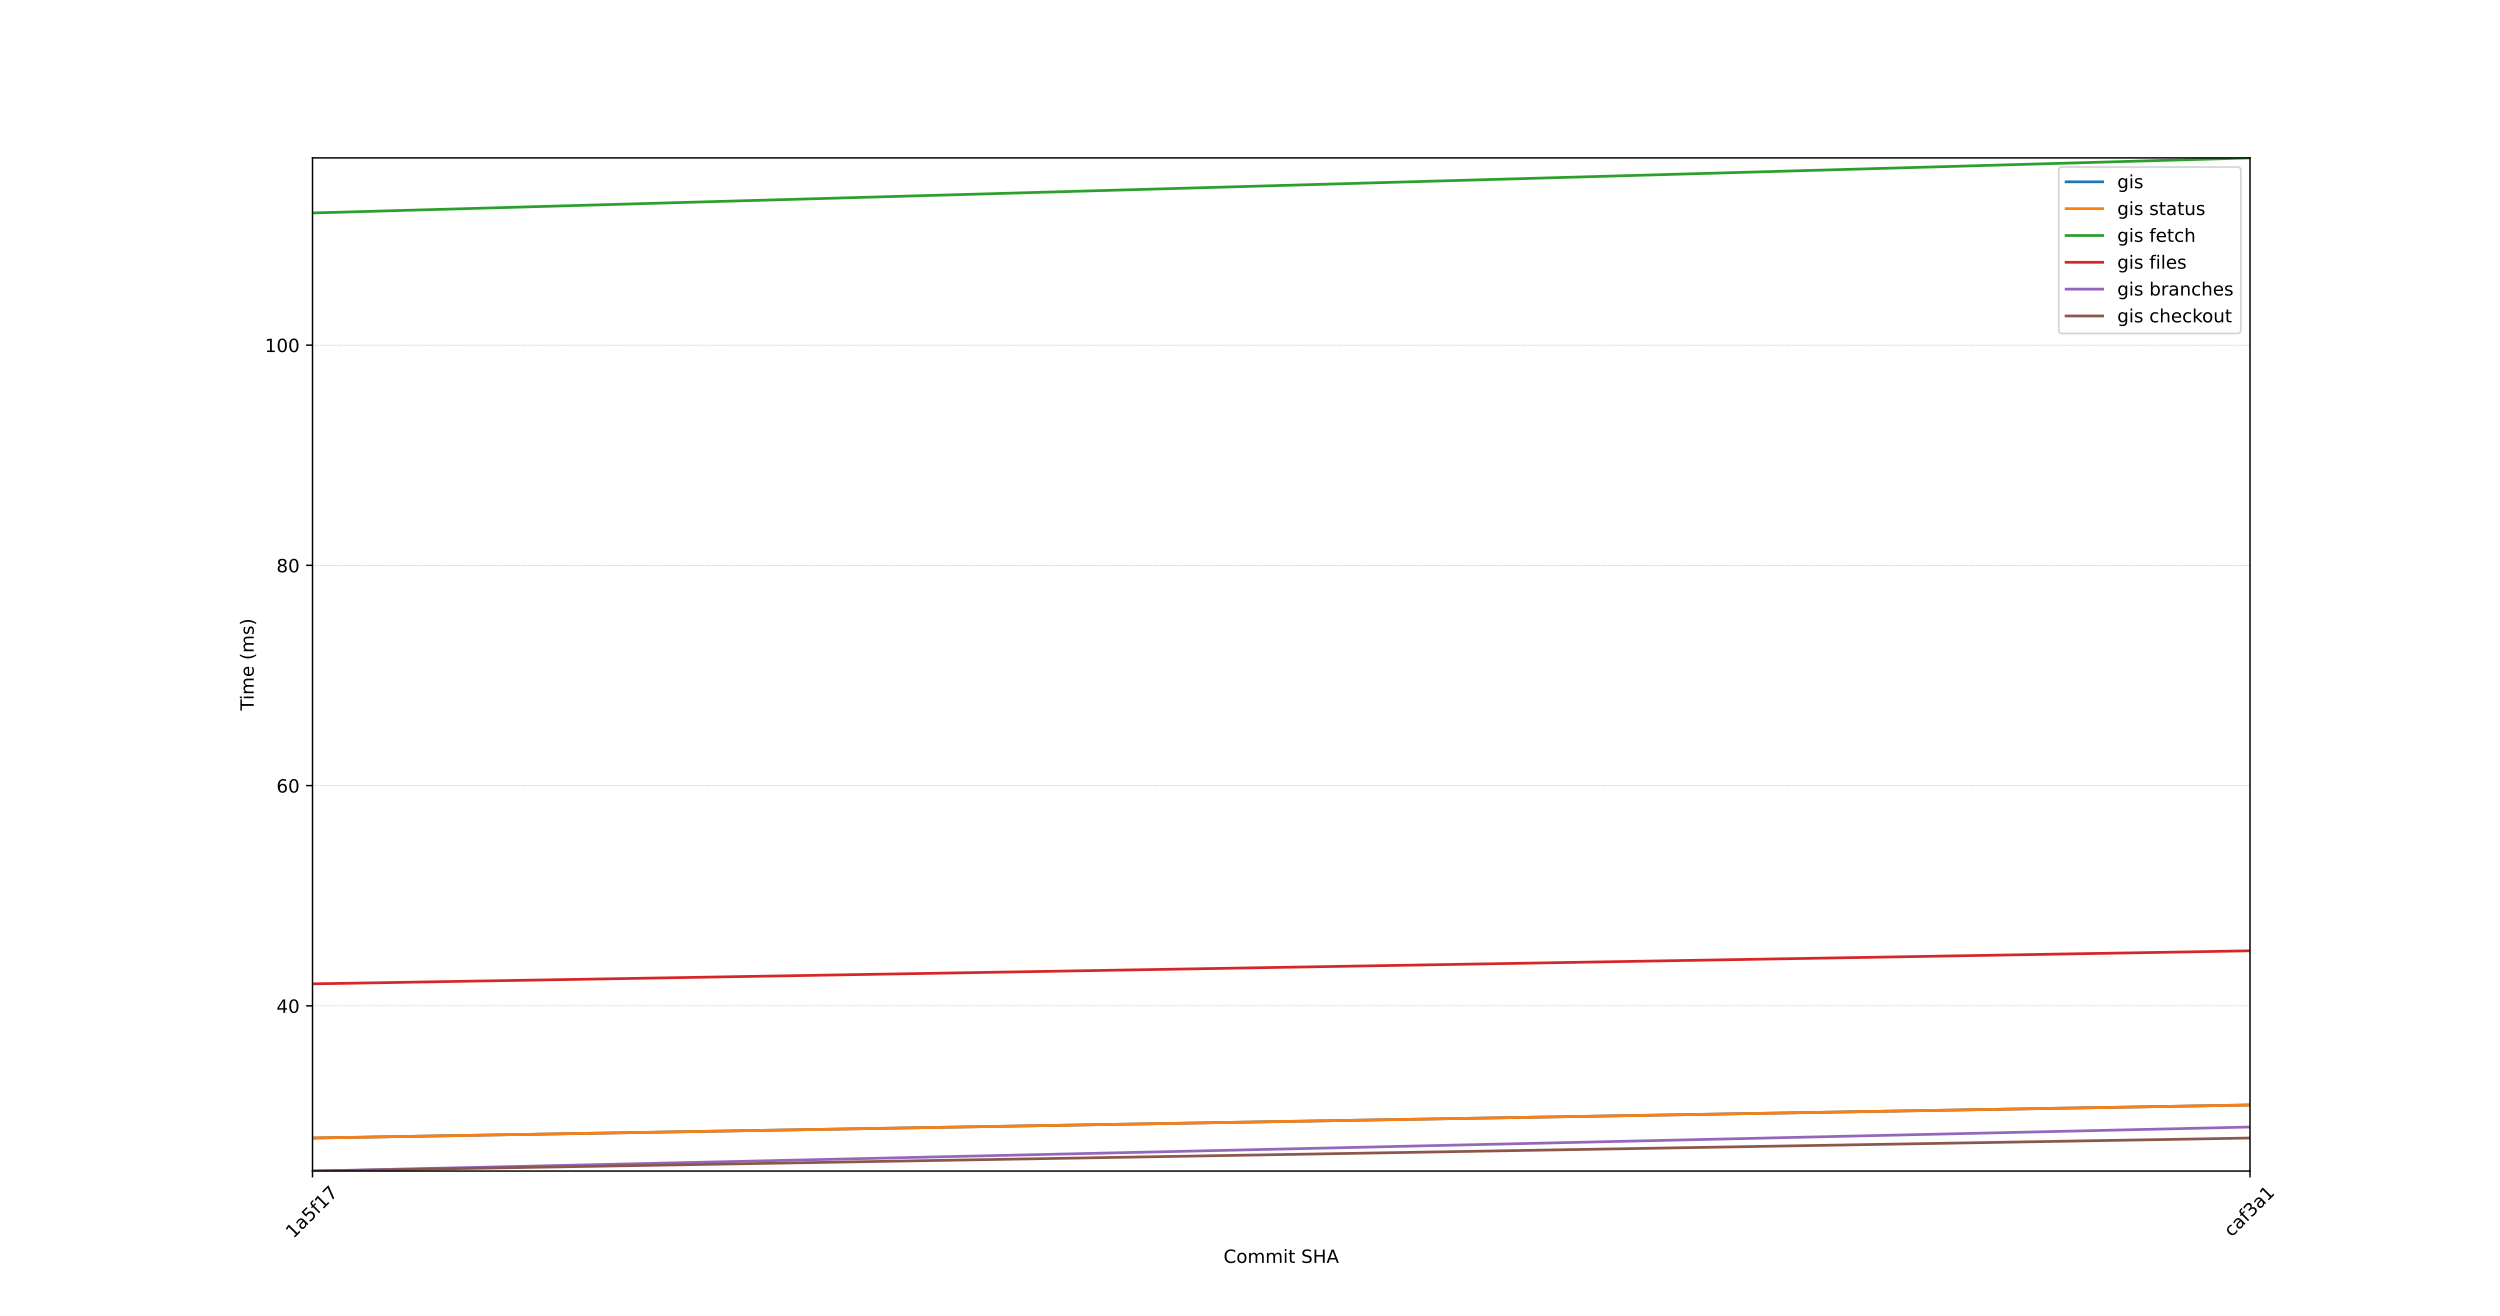
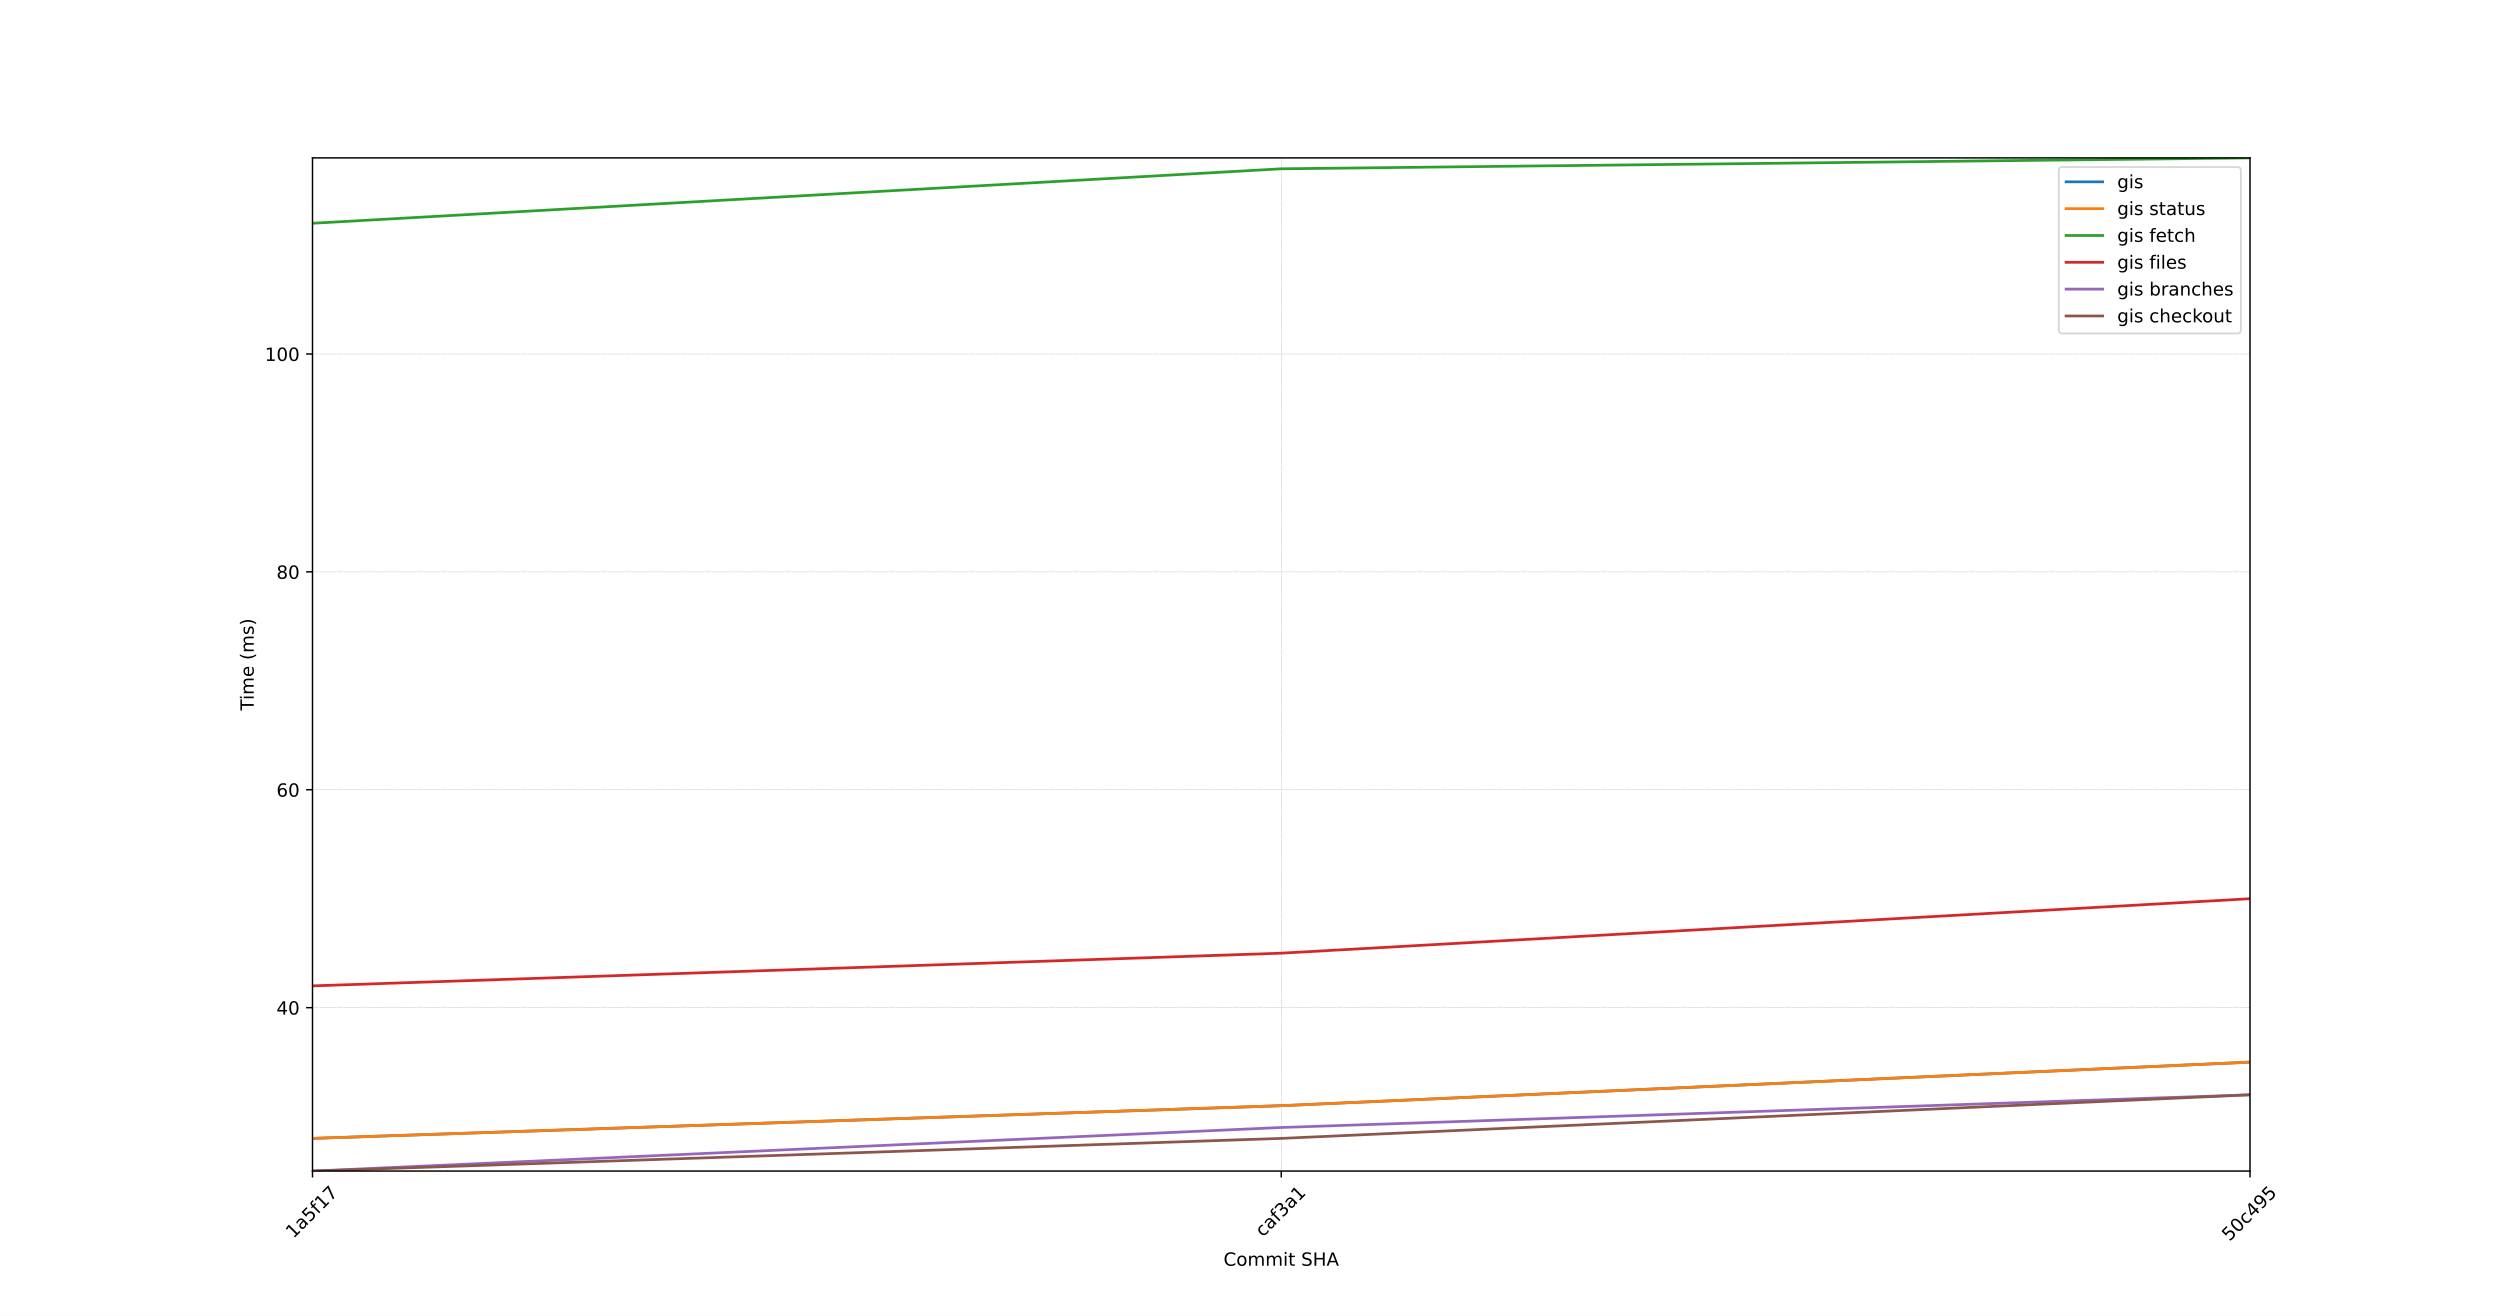
<svg xmlns="http://www.w3.org/2000/svg" xmlns:xlink="http://www.w3.org/1999/xlink" width="1368pt" height="720pt" viewBox="0 0 1368 720" version="1.1">
  <defs>
    <style type="text/css">*{stroke-linejoin: round; stroke-linecap: butt}</style>
  </defs>
  <g id="figure_1">
    <g id="patch_1">
      <path d="M 0 720  L 1368 720  L 1368 0  L 0 0  z " style="fill: #ffffff" />
    </g>
    <g id="axes_1">
      <g id="patch_2">
        <path d="M 171 640.8  L 1231.2 640.8  L 1231.2 86.4  L 171 86.4  z " style="fill: #ffffff" />
      </g>
      <g id="matplotlib.axis_1">
        <g id="xtick_1">
          <g id="line2d_1">
-             <path d="M 171 640.8  L 171 86.4  " clip-path="url(#p581d857782)" style="fill: none; stroke-dasharray: 0.925,0.4; stroke-dashoffset: 0; stroke: #b0b0b0; stroke-width: 0.25" />
+             <path d="M 171 640.8  L 171 86.4  " clip-path="url(#p53340d4a5b)" style="fill: none; stroke-dasharray: 0.925,0.4; stroke-dashoffset: 0; stroke: #b0b0b0; stroke-width: 0.25" />
          </g>
          <g id="line2d_2">
            <defs>
-               <path id="m3c4c5c538a" d="M 0 0  L 0 3.5  " style="stroke: #000000; stroke-width: 0.8" />
-             </defs>
-             <g>
-               <use xlink:href="#m3c4c5c538a" x="171" y="640.8" style="stroke: #000000; stroke-width: 0.8" />
+               <path id="mf2e3620498" d="M 0 0  L 0 3.5  " style="stroke: #000000; stroke-width: 0.8" />
+             </defs>
+             <g>
+               <use xlink:href="#mf2e3620498" x="171" y="640.8" style="stroke: #000000; stroke-width: 0.8" />
            </g>
          </g>
          <g id="text_1">
            <g transform="translate(160.542 677.9913) rotate(-45) scale(0.1 -0.1)">
              <defs>
                <path id="DejaVuSans-31" d="M 794 531  L 1825 531  L 1825 4091  L 703 3866  L 703 4441  L 1819 4666  L 2450 4666  L 2450 531  L 3481 531  L 3481 0  L 794 0  L 794 531  z " transform="scale(0.015625)" />
                <path id="DejaVuSans-61" d="M 2194 1759  Q 1497 1759 1228 1600  Q 959 1441 959 1056  Q 959 750 1161 570  Q 1363 391 1709 391  Q 2188 391 2477 730  Q 2766 1069 2766 1631  L 2766 1759  L 2194 1759  z M 3341 1997  L 3341 0  L 2766 0  L 2766 531  Q 2569 213 2275 61  Q 1981 -91 1556 -91  Q 1019 -91 701 211  Q 384 513 384 1019  Q 384 1609 779 1909  Q 1175 2209 1959 2209  L 2766 2209  L 2766 2266  Q 2766 2663 2505 2880  Q 2244 3097 1772 3097  Q 1472 3097 1187 3025  Q 903 2953 641 2809  L 641 3341  Q 956 3463 1253 3523  Q 1550 3584 1831 3584  Q 2591 3584 2966 3190  Q 3341 2797 3341 1997  z " transform="scale(0.015625)" />
                <path id="DejaVuSans-35" d="M 691 4666  L 3169 4666  L 3169 4134  L 1269 4134  L 1269 2991  Q 1406 3038 1543 3061  Q 1681 3084 1819 3084  Q 2600 3084 3056 2656  Q 3513 2228 3513 1497  Q 3513 744 3044 326  Q 2575 -91 1722 -91  Q 1428 -91 1123 -41  Q 819 9 494 109  L 494 744  Q 775 591 1075 516  Q 1375 441 1709 441  Q 2250 441 2565 725  Q 2881 1009 2881 1497  Q 2881 1984 2565 2268  Q 2250 2553 1709 2553  Q 1456 2553 1204 2497  Q 953 2441 691 2322  L 691 4666  z " transform="scale(0.015625)" />
                <path id="DejaVuSans-66" d="M 2375 4863  L 2375 4384  L 1825 4384  Q 1516 4384 1395 4259  Q 1275 4134 1275 3809  L 1275 3500  L 2222 3500  L 2222 3053  L 1275 3053  L 1275 0  L 697 0  L 697 3053  L 147 3053  L 147 3500  L 697 3500  L 697 3744  Q 697 4328 969 4595  Q 1241 4863 1831 4863  L 2375 4863  z " transform="scale(0.015625)" />
                <path id="DejaVuSans-37" d="M 525 4666  L 3525 4666  L 3525 4397  L 1831 0  L 1172 0  L 2766 4134  L 525 4134  L 525 4666  z " transform="scale(0.015625)" />
              </defs>
              <use xlink:href="#DejaVuSans-31" />
              <use xlink:href="#DejaVuSans-61" x="63.623" />
              <use xlink:href="#DejaVuSans-35" x="124.902" />
              <use xlink:href="#DejaVuSans-66" x="188.525" />
              <use xlink:href="#DejaVuSans-31" x="223.73" />
              <use xlink:href="#DejaVuSans-37" x="287.354" />
            </g>
          </g>
        </g>
        <g id="xtick_2">
          <g id="line2d_3">
-             <path d="M 1231.2 640.8  L 1231.2 86.4  " clip-path="url(#p581d857782)" style="fill: none; stroke-dasharray: 0.925,0.4; stroke-dashoffset: 0; stroke: #b0b0b0; stroke-width: 0.25" />
+             <path d="M 701.1 640.8  L 701.1 86.4  " clip-path="url(#p53340d4a5b)" style="fill: none; stroke-dasharray: 0.925,0.4; stroke-dashoffset: 0; stroke: #b0b0b0; stroke-width: 0.25" />
          </g>
          <g id="line2d_4">
            <g>
-               <use xlink:href="#m3c4c5c538a" x="1231.2" y="640.8" style="stroke: #000000; stroke-width: 0.8" />
+               <use xlink:href="#mf2e3620498" x="701.1" y="640.8" style="stroke: #000000; stroke-width: 0.8" />
            </g>
          </g>
          <g id="text_2">
-             <g transform="translate(1221.13 677.2145) rotate(-45) scale(0.1 -0.1)">
+             <g transform="translate(691.0304 677.2145) rotate(-45) scale(0.1 -0.1)">
              <defs>
                <path id="DejaVuSans-63" d="M 3122 3366  L 3122 2828  Q 2878 2963 2633 3030  Q 2388 3097 2138 3097  Q 1578 3097 1268 2742  Q 959 2388 959 1747  Q 959 1106 1268 751  Q 1578 397 2138 397  Q 2388 397 2633 464  Q 2878 531 3122 666  L 3122 134  Q 2881 22 2623 -34  Q 2366 -91 2075 -91  Q 1284 -91 818 406  Q 353 903 353 1747  Q 353 2603 823 3093  Q 1294 3584 2113 3584  Q 2378 3584 2631 3529  Q 2884 3475 3122 3366  z " transform="scale(0.015625)" />
                <path id="DejaVuSans-33" d="M 2597 2516  Q 3050 2419 3304 2112  Q 3559 1806 3559 1356  Q 3559 666 3084 287  Q 2609 -91 1734 -91  Q 1441 -91 1130 -33  Q 819 25 488 141  L 488 750  Q 750 597 1062 519  Q 1375 441 1716 441  Q 2309 441 2620 675  Q 2931 909 2931 1356  Q 2931 1769 2642 2001  Q 2353 2234 1838 2234  L 1294 2234  L 1294 2753  L 1863 2753  Q 2328 2753 2575 2939  Q 2822 3125 2822 3475  Q 2822 3834 2567 4026  Q 2313 4219 1838 4219  Q 1578 4219 1281 4162  Q 984 4106 628 3988  L 628 4550  Q 988 4650 1302 4700  Q 1616 4750 1894 4750  Q 2613 4750 3031 4423  Q 3450 4097 3450 3541  Q 3450 3153 3228 2886  Q 3006 2619 2597 2516  z " transform="scale(0.015625)" />
              </defs>
              <use xlink:href="#DejaVuSans-63" />
              <use xlink:href="#DejaVuSans-61" x="54.98" />
              <use xlink:href="#DejaVuSans-66" x="116.26" />
              <use xlink:href="#DejaVuSans-33" x="151.465" />
              <use xlink:href="#DejaVuSans-61" x="215.088" />
              <use xlink:href="#DejaVuSans-31" x="276.367" />
            </g>
          </g>
        </g>
-         <g id="text_3">
-           <g transform="translate(669.5156 691.0602) scale(0.1 -0.1)">
+         <g id="xtick_3">
+           <g id="line2d_5">
+             <path d="M 1231.2 640.8  L 1231.2 86.4  " clip-path="url(#p53340d4a5b)" style="fill: none; stroke-dasharray: 0.925,0.4; stroke-dashoffset: 0; stroke: #b0b0b0; stroke-width: 0.25" />
+           </g>
+           <g id="line2d_6">
+             <g>
+               <use xlink:href="#mf2e3620498" x="1231.2" y="640.8" style="stroke: #000000; stroke-width: 0.8" />
+             </g>
+           </g>
+           <g id="text_3">
+             <g transform="translate(1219.96 679.5557) rotate(-45) scale(0.1 -0.1)">
+               <defs>
+                 <path id="DejaVuSans-30" d="M 2034 4250  Q 1547 4250 1301 3770  Q 1056 3291 1056 2328  Q 1056 1369 1301 889  Q 1547 409 2034 409  Q 2525 409 2770 889  Q 3016 1369 3016 2328  Q 3016 3291 2770 3770  Q 2525 4250 2034 4250  z M 2034 4750  Q 2819 4750 3233 4129  Q 3647 3509 3647 2328  Q 3647 1150 3233 529  Q 2819 -91 2034 -91  Q 1250 -91 836 529  Q 422 1150 422 2328  Q 422 3509 836 4129  Q 1250 4750 2034 4750  z " transform="scale(0.015625)" />
+                 <path id="DejaVuSans-34" d="M 2419 4116  L 825 1625  L 2419 1625  L 2419 4116  z M 2253 4666  L 3047 4666  L 3047 1625  L 3713 1625  L 3713 1100  L 3047 1100  L 3047 0  L 2419 0  L 2419 1100  L 313 1100  L 313 1709  L 2253 4666  z " transform="scale(0.015625)" />
+                 <path id="DejaVuSans-39" d="M 703 97  L 703 672  Q 941 559 1184 500  Q 1428 441 1663 441  Q 2288 441 2617 861  Q 2947 1281 2994 2138  Q 2813 1869 2534 1725  Q 2256 1581 1919 1581  Q 1219 1581 811 2004  Q 403 2428 403 3163  Q 403 3881 828 4315  Q 1253 4750 1959 4750  Q 2769 4750 3195 4129  Q 3622 3509 3622 2328  Q 3622 1225 3098 567  Q 2575 -91 1691 -91  Q 1453 -91 1209 -44  Q 966 3 703 97  z M 1959 2075  Q 2384 2075 2632 2365  Q 2881 2656 2881 3163  Q 2881 3666 2632 3958  Q 2384 4250 1959 4250  Q 1534 4250 1286 3958  Q 1038 3666 1038 3163  Q 1038 2656 1286 2365  Q 1534 2075 1959 2075  z " transform="scale(0.015625)" />
+               </defs>
+               <use xlink:href="#DejaVuSans-35" />
+               <use xlink:href="#DejaVuSans-30" x="63.623" />
+               <use xlink:href="#DejaVuSans-63" x="127.246" />
+               <use xlink:href="#DejaVuSans-34" x="182.227" />
+               <use xlink:href="#DejaVuSans-39" x="245.85" />
+               <use xlink:href="#DejaVuSans-35" x="309.473" />
+             </g>
+           </g>
+         </g>
+         <g id="text_4">
+           <g transform="translate(669.5156 692.6247) scale(0.1 -0.1)">
            <defs>
              <path id="DejaVuSans-43" d="M 4122 4306  L 4122 3641  Q 3803 3938 3442 4084  Q 3081 4231 2675 4231  Q 1875 4231 1450 3742  Q 1025 3253 1025 2328  Q 1025 1406 1450 917  Q 1875 428 2675 428  Q 3081 428 3442 575  Q 3803 722 4122 1019  L 4122 359  Q 3791 134 3420 21  Q 3050 -91 2638 -91  Q 1578 -91 968 557  Q 359 1206 359 2328  Q 359 3453 968 4101  Q 1578 4750 2638 4750  Q 3056 4750 3426 4639  Q 3797 4528 4122 4306  z " transform="scale(0.015625)" />
              <path id="DejaVuSans-6f" d="M 1959 3097  Q 1497 3097 1228 2736  Q 959 2375 959 1747  Q 959 1119 1226 758  Q 1494 397 1959 397  Q 2419 397 2687 759  Q 2956 1122 2956 1747  Q 2956 2369 2687 2733  Q 2419 3097 1959 3097  z M 1959 3584  Q 2709 3584 3137 3096  Q 3566 2609 3566 1747  Q 3566 888 3137 398  Q 2709 -91 1959 -91  Q 1206 -91 779 398  Q 353 888 353 1747  Q 353 2609 779 3096  Q 1206 3584 1959 3584  z " transform="scale(0.015625)" />
              <path id="DejaVuSans-6d" d="M 3328 2828  Q 3544 3216 3844 3400  Q 4144 3584 4550 3584  Q 5097 3584 5394 3201  Q 5691 2819 5691 2113  L 5691 0  L 5113 0  L 5113 2094  Q 5113 2597 4934 2840  Q 4756 3084 4391 3084  Q 3944 3084 3684 2787  Q 3425 2491 3425 1978  L 3425 0  L 2847 0  L 2847 2094  Q 2847 2600 2669 2842  Q 2491 3084 2119 3084  Q 1678 3084 1418 2786  Q 1159 2488 1159 1978  L 1159 0  L 581 0  L 581 3500  L 1159 3500  L 1159 2956  Q 1356 3278 1631 3431  Q 1906 3584 2284 3584  Q 2666 3584 2933 3390  Q 3200 3197 3328 2828  z " transform="scale(0.015625)" />
              <path id="DejaVuSans-69" d="M 603 3500  L 1178 3500  L 1178 0  L 603 0  L 603 3500  z M 603 4863  L 1178 4863  L 1178 4134  L 603 4134  L 603 4863  z " transform="scale(0.015625)" />
              <path id="DejaVuSans-74" d="M 1172 4494  L 1172 3500  L 2356 3500  L 2356 3053  L 1172 3053  L 1172 1153  Q 1172 725 1289 603  Q 1406 481 1766 481  L 2356 481  L 2356 0  L 1766 0  Q 1100 0 847 248  Q 594 497 594 1153  L 594 3053  L 172 3053  L 172 3500  L 594 3500  L 594 4494  L 1172 4494  z " transform="scale(0.015625)" />
              <path id="DejaVuSans-20" transform="scale(0.015625)" />
              <path id="DejaVuSans-53" d="M 3425 4513  L 3425 3897  Q 3066 4069 2747 4153  Q 2428 4238 2131 4238  Q 1616 4238 1336 4038  Q 1056 3838 1056 3469  Q 1056 3159 1242 3001  Q 1428 2844 1947 2747  L 2328 2669  Q 3034 2534 3370 2195  Q 3706 1856 3706 1288  Q 3706 609 3251 259  Q 2797 -91 1919 -91  Q 1588 -91 1214 -16  Q 841 59 441 206  L 441 856  Q 825 641 1194 531  Q 1563 422 1919 422  Q 2459 422 2753 634  Q 3047 847 3047 1241  Q 3047 1584 2836 1778  Q 2625 1972 2144 2069  L 1759 2144  Q 1053 2284 737 2584  Q 422 2884 422 3419  Q 422 4038 858 4394  Q 1294 4750 2059 4750  Q 2388 4750 2728 4690  Q 3069 4631 3425 4513  z " transform="scale(0.015625)" />
              <path id="DejaVuSans-48" d="M 628 4666  L 1259 4666  L 1259 2753  L 3553 2753  L 3553 4666  L 4184 4666  L 4184 0  L 3553 0  L 3553 2222  L 1259 2222  L 1259 0  L 628 0  L 628 4666  z " transform="scale(0.015625)" />
              <path id="DejaVuSans-41" d="M 2188 4044  L 1331 1722  L 3047 1722  L 2188 4044  z M 1831 4666  L 2547 4666  L 4325 0  L 3669 0  L 3244 1197  L 1141 1197  L 716 0  L 50 0  L 1831 4666  z " transform="scale(0.015625)" />
            </defs>
            <use xlink:href="#DejaVuSans-43" />
            <use xlink:href="#DejaVuSans-6f" x="69.824" />
            <use xlink:href="#DejaVuSans-6d" x="131.006" />
            <use xlink:href="#DejaVuSans-6d" x="228.418" />
            <use xlink:href="#DejaVuSans-69" x="325.83" />
            <use xlink:href="#DejaVuSans-74" x="353.613" />
            <use xlink:href="#DejaVuSans-20" x="392.822" />
            <use xlink:href="#DejaVuSans-53" x="424.609" />
            <use xlink:href="#DejaVuSans-48" x="488.086" />
            <use xlink:href="#DejaVuSans-41" x="563.281" />
          </g>
        </g>
      </g>
      <g id="matplotlib.axis_2">
        <g id="ytick_1">
-           <g id="line2d_5">
-             <path d="M 171 550.409  L 1231.2 550.409  " clip-path="url(#p581d857782)" style="fill: none; stroke-dasharray: 0.925,0.4; stroke-dashoffset: 0; stroke: #b0b0b0; stroke-width: 0.25" />
-           </g>
-           <g id="line2d_6">
-             <defs>
-               <path id="m2bdd672fca" d="M 0 0  L -3.5 0  " style="stroke: #000000; stroke-width: 0.8" />
-             </defs>
-             <g>
-               <use xlink:href="#m2bdd672fca" x="171" y="550.409" style="stroke: #000000; stroke-width: 0.8" />
-             </g>
-           </g>
-           <g id="text_4">
-             <g transform="translate(151.275 554.2079) scale(0.1 -0.1)">
-               <defs>
-                 <path id="DejaVuSans-34" d="M 2419 4116  L 825 1625  L 2419 1625  L 2419 4116  z M 2253 4666  L 3047 4666  L 3047 1625  L 3713 1625  L 3713 1100  L 3047 1100  L 3047 0  L 2419 0  L 2419 1100  L 313 1100  L 313 1709  L 2253 4666  z " transform="scale(0.015625)" />
-                 <path id="DejaVuSans-30" d="M 2034 4250  Q 1547 4250 1301 3770  Q 1056 3291 1056 2328  Q 1056 1369 1301 889  Q 1547 409 2034 409  Q 2525 409 2770 889  Q 3016 1369 3016 2328  Q 3016 3291 2770 3770  Q 2525 4250 2034 4250  z M 2034 4750  Q 2819 4750 3233 4129  Q 3647 3509 3647 2328  Q 3647 1150 3233 529  Q 2819 -91 2034 -91  Q 1250 -91 836 529  Q 422 1150 422 2328  Q 422 3509 836 4129  Q 1250 4750 2034 4750  z " transform="scale(0.015625)" />
-               </defs>
+           <g id="line2d_7">
+             <path d="M 171 551.381  L 1231.2 551.381  " clip-path="url(#p53340d4a5b)" style="fill: none; stroke-dasharray: 0.925,0.4; stroke-dashoffset: 0; stroke: #b0b0b0; stroke-width: 0.25" />
+           </g>
+           <g id="line2d_8">
+             <defs>
+               <path id="macbd5869ab" d="M 0 0  L -3.5 0  " style="stroke: #000000; stroke-width: 0.8" />
+             </defs>
+             <g>
+               <use xlink:href="#macbd5869ab" x="171" y="551.381" style="stroke: #000000; stroke-width: 0.8" />
+             </g>
+           </g>
+           <g id="text_5">
+             <g transform="translate(151.275 555.1799) scale(0.1 -0.1)">
              <use xlink:href="#DejaVuSans-34" />
              <use xlink:href="#DejaVuSans-30" x="63.623" />
            </g>
          </g>
        </g>
        <g id="ytick_2">
-           <g id="line2d_7">
-             <path d="M 171 429.887  L 1231.2 429.887  " clip-path="url(#p581d857782)" style="fill: none; stroke-dasharray: 0.925,0.4; stroke-dashoffset: 0; stroke: #b0b0b0; stroke-width: 0.25" />
-           </g>
-           <g id="line2d_8">
-             <g>
-               <use xlink:href="#m2bdd672fca" x="171" y="429.887" style="stroke: #000000; stroke-width: 0.8" />
-             </g>
-           </g>
-           <g id="text_5">
-             <g transform="translate(151.275 433.6862) scale(0.1 -0.1)">
+           <g id="line2d_9">
+             <path d="M 171 432.155  L 1231.2 432.155  " clip-path="url(#p53340d4a5b)" style="fill: none; stroke-dasharray: 0.925,0.4; stroke-dashoffset: 0; stroke: #b0b0b0; stroke-width: 0.25" />
+           </g>
+           <g id="line2d_10">
+             <g>
+               <use xlink:href="#macbd5869ab" x="171" y="432.155" style="stroke: #000000; stroke-width: 0.8" />
+             </g>
+           </g>
+           <g id="text_6">
+             <g transform="translate(151.275 435.9541) scale(0.1 -0.1)">
              <defs>
                <path id="DejaVuSans-36" d="M 2113 2584  Q 1688 2584 1439 2293  Q 1191 2003 1191 1497  Q 1191 994 1439 701  Q 1688 409 2113 409  Q 2538 409 2786 701  Q 3034 994 3034 1497  Q 3034 2003 2786 2293  Q 2538 2584 2113 2584  z M 3366 4563  L 3366 3988  Q 3128 4100 2886 4159  Q 2644 4219 2406 4219  Q 1781 4219 1451 3797  Q 1122 3375 1075 2522  Q 1259 2794 1537 2939  Q 1816 3084 2150 3084  Q 2853 3084 3261 2657  Q 3669 2231 3669 1497  Q 3669 778 3244 343  Q 2819 -91 2113 -91  Q 1303 -91 875 529  Q 447 1150 447 2328  Q 447 3434 972 4092  Q 1497 4750 2381 4750  Q 2619 4750 2861 4703  Q 3103 4656 3366 4563  z " transform="scale(0.015625)" />
              </defs>
              <use xlink:href="#DejaVuSans-36" />
              <use xlink:href="#DejaVuSans-30" x="63.623" />
            </g>
          </g>
        </g>
        <g id="ytick_3">
-           <g id="line2d_9">
-             <path d="M 171 309.365  L 1231.2 309.365  " clip-path="url(#p581d857782)" style="fill: none; stroke-dasharray: 0.925,0.4; stroke-dashoffset: 0; stroke: #b0b0b0; stroke-width: 0.25" />
-           </g>
-           <g id="line2d_10">
-             <g>
-               <use xlink:href="#m2bdd672fca" x="171" y="309.365" style="stroke: #000000; stroke-width: 0.8" />
-             </g>
-           </g>
-           <g id="text_6">
-             <g transform="translate(151.275 313.1644) scale(0.1 -0.1)">
+           <g id="line2d_11">
+             <path d="M 171 312.929  L 1231.2 312.929  " clip-path="url(#p53340d4a5b)" style="fill: none; stroke-dasharray: 0.925,0.4; stroke-dashoffset: 0; stroke: #b0b0b0; stroke-width: 0.25" />
+           </g>
+           <g id="line2d_12">
+             <g>
+               <use xlink:href="#macbd5869ab" x="171" y="312.929" style="stroke: #000000; stroke-width: 0.8" />
+             </g>
+           </g>
+           <g id="text_7">
+             <g transform="translate(151.275 316.7283) scale(0.1 -0.1)">
              <defs>
                <path id="DejaVuSans-38" d="M 2034 2216  Q 1584 2216 1326 1975  Q 1069 1734 1069 1313  Q 1069 891 1326 650  Q 1584 409 2034 409  Q 2484 409 2743 651  Q 3003 894 3003 1313  Q 3003 1734 2745 1975  Q 2488 2216 2034 2216  z M 1403 2484  Q 997 2584 770 2862  Q 544 3141 544 3541  Q 544 4100 942 4425  Q 1341 4750 2034 4750  Q 2731 4750 3128 4425  Q 3525 4100 3525 3541  Q 3525 3141 3298 2862  Q 3072 2584 2669 2484  Q 3125 2378 3379 2068  Q 3634 1759 3634 1313  Q 3634 634 3220 271  Q 2806 -91 2034 -91  Q 1263 -91 848 271  Q 434 634 434 1313  Q 434 1759 690 2068  Q 947 2378 1403 2484  z M 1172 3481  Q 1172 3119 1398 2916  Q 1625 2713 2034 2713  Q 2441 2713 2670 2916  Q 2900 3119 2900 3481  Q 2900 3844 2670 4047  Q 2441 4250 2034 4250  Q 1625 4250 1398 4047  Q 1172 3844 1172 3481  z " transform="scale(0.015625)" />
              </defs>
              <use xlink:href="#DejaVuSans-38" />
              <use xlink:href="#DejaVuSans-30" x="63.623" />
            </g>
          </g>
        </g>
        <g id="ytick_4">
-           <g id="line2d_11">
-             <path d="M 171 188.843  L 1231.2 188.843  " clip-path="url(#p581d857782)" style="fill: none; stroke-dasharray: 0.925,0.4; stroke-dashoffset: 0; stroke: #b0b0b0; stroke-width: 0.25" />
-           </g>
-           <g id="line2d_12">
-             <g>
-               <use xlink:href="#m2bdd672fca" x="171" y="188.843" style="stroke: #000000; stroke-width: 0.8" />
-             </g>
-           </g>
-           <g id="text_7">
-             <g transform="translate(144.9125 192.6427) scale(0.1 -0.1)">
+           <g id="line2d_13">
+             <path d="M 171 193.703  L 1231.2 193.703  " clip-path="url(#p53340d4a5b)" style="fill: none; stroke-dasharray: 0.925,0.4; stroke-dashoffset: 0; stroke: #b0b0b0; stroke-width: 0.25" />
+           </g>
+           <g id="line2d_14">
+             <g>
+               <use xlink:href="#macbd5869ab" x="171" y="193.703" style="stroke: #000000; stroke-width: 0.8" />
+             </g>
+           </g>
+           <g id="text_8">
+             <g transform="translate(144.9125 197.5024) scale(0.1 -0.1)">
              <use xlink:href="#DejaVuSans-31" />
              <use xlink:href="#DejaVuSans-30" x="63.623" />
              <use xlink:href="#DejaVuSans-30" x="127.246" />
            </g>
          </g>
        </g>
-         <g id="text_8">
+         <g id="text_9">
          <g transform="translate(138.8328 388.7992) rotate(-90) scale(0.1 -0.1)">
            <defs>
              <path id="DejaVuSans-54" d="M -19 4666  L 3928 4666  L 3928 4134  L 2272 4134  L 2272 0  L 1638 0  L 1638 4134  L -19 4134  L -19 4666  z " transform="scale(0.015625)" />
              <path id="DejaVuSans-65" d="M 3597 1894  L 3597 1613  L 953 1613  Q 991 1019 1311 708  Q 1631 397 2203 397  Q 2534 397 2845 478  Q 3156 559 3463 722  L 3463 178  Q 3153 47 2828 -22  Q 2503 -91 2169 -91  Q 1331 -91 842 396  Q 353 884 353 1716  Q 353 2575 817 3079  Q 1281 3584 2069 3584  Q 2775 3584 3186 3129  Q 3597 2675 3597 1894  z M 3022 2063  Q 3016 2534 2758 2815  Q 2500 3097 2075 3097  Q 1594 3097 1305 2825  Q 1016 2553 972 2059  L 3022 2063  z " transform="scale(0.015625)" />
              <path id="DejaVuSans-28" d="M 1984 4856  Q 1566 4138 1362 3434  Q 1159 2731 1159 2009  Q 1159 1288 1364 580  Q 1569 -128 1984 -844  L 1484 -844  Q 1016 -109 783 600  Q 550 1309 550 2009  Q 550 2706 781 3412  Q 1013 4119 1484 4856  L 1984 4856  z " transform="scale(0.015625)" />
              <path id="DejaVuSans-73" d="M 2834 3397  L 2834 2853  Q 2591 2978 2328 3040  Q 2066 3103 1784 3103  Q 1356 3103 1142 2972  Q 928 2841 928 2578  Q 928 2378 1081 2264  Q 1234 2150 1697 2047  L 1894 2003  Q 2506 1872 2764 1633  Q 3022 1394 3022 966  Q 3022 478 2636 193  Q 2250 -91 1575 -91  Q 1294 -91 989 -36  Q 684 19 347 128  L 347 722  Q 666 556 975 473  Q 1284 391 1588 391  Q 1994 391 2212 530  Q 2431 669 2431 922  Q 2431 1156 2273 1281  Q 2116 1406 1581 1522  L 1381 1569  Q 847 1681 609 1914  Q 372 2147 372 2553  Q 372 3047 722 3315  Q 1072 3584 1716 3584  Q 2034 3584 2315 3537  Q 2597 3491 2834 3397  z " transform="scale(0.015625)" />
              <path id="DejaVuSans-29" d="M 513 4856  L 1013 4856  Q 1481 4119 1714 3412  Q 1947 2706 1947 2009  Q 1947 1309 1714 600  Q 1481 -109 1013 -844  L 513 -844  Q 928 -128 1133 580  Q 1338 1288 1338 2009  Q 1338 2731 1133 3434  Q 928 4138 513 4856  z " transform="scale(0.015625)" />
            </defs>
            <use xlink:href="#DejaVuSans-54" />
            <use xlink:href="#DejaVuSans-69" x="57.959" />
            <use xlink:href="#DejaVuSans-6d" x="85.742" />
            <use xlink:href="#DejaVuSans-65" x="183.154" />
            <use xlink:href="#DejaVuSans-20" x="244.678" />
            <use xlink:href="#DejaVuSans-28" x="276.465" />
            <use xlink:href="#DejaVuSans-6d" x="315.479" />
            <use xlink:href="#DejaVuSans-73" x="412.891" />
            <use xlink:href="#DejaVuSans-29" x="464.99" />
          </g>
        </g>
      </g>
-       <g id="line2d_13">
-         <path d="M 171 622.722  L 1231.2 604.643  " clip-path="url(#p581d857782)" style="fill: none; stroke: #1f77b4; stroke-width: 1.5; stroke-linecap: square" />
-       </g>
-       <g id="line2d_14">
-         <path d="M 171 622.722  L 1231.2 604.643  " clip-path="url(#p581d857782)" style="fill: none; stroke: #ff7f0e; stroke-width: 1.5; stroke-linecap: square" />
-       </g>
      <g id="line2d_15">
-         <path d="M 171 116.53  L 1231.2 86.4  " clip-path="url(#p581d857782)" style="fill: none; stroke: #2ca02c; stroke-width: 1.5; stroke-linecap: square" />
+         <path d="M 171 622.916  L 701.1 605.032  L 1231.2 581.187  " clip-path="url(#p53340d4a5b)" style="fill: none; stroke: #1f77b4; stroke-width: 1.5; stroke-linecap: square" />
      </g>
      <g id="line2d_16">
-         <path d="M 171 538.357  L 1231.2 520.278  " clip-path="url(#p581d857782)" style="fill: none; stroke: #d62728; stroke-width: 1.5; stroke-linecap: square" />
+         <path d="M 171 622.916  L 701.1 605.032  L 1231.2 581.187  " clip-path="url(#p53340d4a5b)" style="fill: none; stroke: #ff7f0e; stroke-width: 1.5; stroke-linecap: square" />
      </g>
      <g id="line2d_17">
-         <path d="M 171 640.8  L 1231.2 616.696  " clip-path="url(#p581d857782)" style="fill: none; stroke: #9467bd; stroke-width: 1.5; stroke-linecap: square" />
+         <path d="M 171 122.168  L 701.1 92.361  L 1231.2 86.4  " clip-path="url(#p53340d4a5b)" style="fill: none; stroke: #2ca02c; stroke-width: 1.5; stroke-linecap: square" />
      </g>
      <g id="line2d_18">
-         <path d="M 171 640.8  L 1231.2 622.722  " clip-path="url(#p581d857782)" style="fill: none; stroke: #8c564b; stroke-width: 1.5; stroke-linecap: square" />
+         <path d="M 171 539.458  L 701.1 521.574  L 1231.2 491.768  " clip-path="url(#p53340d4a5b)" style="fill: none; stroke: #d62728; stroke-width: 1.5; stroke-linecap: square" />
+       </g>
+       <g id="line2d_19">
+         <path d="M 171 640.8  L 701.1 616.955  L 1231.2 599.071  " clip-path="url(#p53340d4a5b)" style="fill: none; stroke: #9467bd; stroke-width: 1.5; stroke-linecap: square" />
+       </g>
+       <g id="line2d_20">
+         <path d="M 171 640.8  L 701.1 622.916  L 1231.2 599.071  " clip-path="url(#p53340d4a5b)" style="fill: none; stroke: #8c564b; stroke-width: 1.5; stroke-linecap: square" />
      </g>
      <g id="patch_3">
        <path d="M 171 640.8  L 171 86.4  " style="fill: none; stroke: #000000; stroke-width: 0.8; stroke-linejoin: miter; stroke-linecap: square" />
      </g>
      <g id="patch_4">
        <path d="M 1231.2 640.8  L 1231.2 86.4  " style="fill: none; stroke: #000000; stroke-width: 0.8; stroke-linejoin: miter; stroke-linecap: square" />
      </g>
      <g id="patch_5">
        <path d="M 171 640.8  L 1231.2 640.8  " style="fill: none; stroke: #000000; stroke-width: 0.8; stroke-linejoin: miter; stroke-linecap: square" />
      </g>
      <g id="patch_6">
        <path d="M 171 86.4  L 1231.2 86.4  " style="fill: none; stroke: #000000; stroke-width: 0.8; stroke-linejoin: miter; stroke-linecap: square" />
      </g>
      <g id="legend_1">
        <g id="patch_7">
          <path d="M 1128.562 182.469  L 1224.2 182.469  Q 1226.2 182.469 1226.2 180.469  L 1226.2 93.4  Q 1226.2 91.4 1224.2 91.4  L 1128.562 91.4  Q 1126.562 91.4 1126.562 93.4  L 1126.562 180.469  Q 1126.562 182.469 1128.562 182.469  z " style="fill: #ffffff; opacity: 0.8; stroke: #cccccc; stroke-linejoin: miter" />
        </g>
-         <g id="line2d_19">
+         <g id="line2d_21">
          <path d="M 1130.562 99.498  L 1140.562 99.498  L 1150.562 99.498  " style="fill: none; stroke: #1f77b4; stroke-width: 1.5; stroke-linecap: square" />
        </g>
-         <g id="text_9">
+         <g id="text_10">
          <g transform="translate(1158.562 102.9984) scale(0.1 -0.1)">
            <defs>
              <path id="DejaVuSans-67" d="M 2906 1791  Q 2906 2416 2648 2759  Q 2391 3103 1925 3103  Q 1463 3103 1205 2759  Q 947 2416 947 1791  Q 947 1169 1205 825  Q 1463 481 1925 481  Q 2391 481 2648 825  Q 2906 1169 2906 1791  z M 3481 434  Q 3481 -459 3084 -895  Q 2688 -1331 1869 -1331  Q 1566 -1331 1297 -1286  Q 1028 -1241 775 -1147  L 775 -588  Q 1028 -725 1275 -790  Q 1522 -856 1778 -856  Q 2344 -856 2625 -561  Q 2906 -266 2906 331  L 2906 616  Q 2728 306 2450 153  Q 2172 0 1784 0  Q 1141 0 747 490  Q 353 981 353 1791  Q 353 2603 747 3093  Q 1141 3584 1784 3584  Q 2172 3584 2450 3431  Q 2728 3278 2906 2969  L 2906 3500  L 3481 3500  L 3481 434  z " transform="scale(0.015625)" />
            </defs>
            <use xlink:href="#DejaVuSans-67" />
            <use xlink:href="#DejaVuSans-69" x="63.477" />
            <use xlink:href="#DejaVuSans-73" x="91.26" />
          </g>
        </g>
-         <g id="line2d_20">
+         <g id="line2d_22">
          <path d="M 1130.562 114.177  L 1140.562 114.177  L 1150.562 114.177  " style="fill: none; stroke: #ff7f0e; stroke-width: 1.5; stroke-linecap: square" />
        </g>
-         <g id="text_10">
+         <g id="text_11">
          <g transform="translate(1158.562 117.6766) scale(0.1 -0.1)">
            <defs>
              <path id="DejaVuSans-75" d="M 544 1381  L 544 3500  L 1119 3500  L 1119 1403  Q 1119 906 1312 657  Q 1506 409 1894 409  Q 2359 409 2629 706  Q 2900 1003 2900 1516  L 2900 3500  L 3475 3500  L 3475 0  L 2900 0  L 2900 538  Q 2691 219 2414 64  Q 2138 -91 1772 -91  Q 1169 -91 856 284  Q 544 659 544 1381  z M 1991 3584  L 1991 3584  z " transform="scale(0.015625)" />
            </defs>
            <use xlink:href="#DejaVuSans-67" />
            <use xlink:href="#DejaVuSans-69" x="63.477" />
            <use xlink:href="#DejaVuSans-73" x="91.26" />
            <use xlink:href="#DejaVuSans-20" x="143.359" />
            <use xlink:href="#DejaVuSans-73" x="175.146" />
            <use xlink:href="#DejaVuSans-74" x="227.246" />
            <use xlink:href="#DejaVuSans-61" x="266.455" />
            <use xlink:href="#DejaVuSans-74" x="327.734" />
            <use xlink:href="#DejaVuSans-75" x="366.943" />
            <use xlink:href="#DejaVuSans-73" x="430.322" />
          </g>
        </g>
-         <g id="line2d_21">
+         <g id="line2d_23">
          <path d="M 1130.562 128.855  L 1140.562 128.855  L 1150.562 128.855  " style="fill: none; stroke: #2ca02c; stroke-width: 1.5; stroke-linecap: square" />
        </g>
-         <g id="text_11">
+         <g id="text_12">
          <g transform="translate(1158.562 132.3547) scale(0.1 -0.1)">
            <defs>
              <path id="DejaVuSans-68" d="M 3513 2113  L 3513 0  L 2938 0  L 2938 2094  Q 2938 2591 2744 2837  Q 2550 3084 2163 3084  Q 1697 3084 1428 2787  Q 1159 2491 1159 1978  L 1159 0  L 581 0  L 581 4863  L 1159 4863  L 1159 2956  Q 1366 3272 1645 3428  Q 1925 3584 2291 3584  Q 2894 3584 3203 3211  Q 3513 2838 3513 2113  z " transform="scale(0.015625)" />
            </defs>
            <use xlink:href="#DejaVuSans-67" />
            <use xlink:href="#DejaVuSans-69" x="63.477" />
            <use xlink:href="#DejaVuSans-73" x="91.26" />
            <use xlink:href="#DejaVuSans-20" x="143.359" />
            <use xlink:href="#DejaVuSans-66" x="175.146" />
            <use xlink:href="#DejaVuSans-65" x="210.352" />
            <use xlink:href="#DejaVuSans-74" x="271.875" />
            <use xlink:href="#DejaVuSans-63" x="311.084" />
            <use xlink:href="#DejaVuSans-68" x="366.064" />
          </g>
        </g>
-         <g id="line2d_22">
+         <g id="line2d_24">
          <path d="M 1130.562 143.533  L 1140.562 143.533  L 1150.562 143.533  " style="fill: none; stroke: #d62728; stroke-width: 1.5; stroke-linecap: square" />
        </g>
-         <g id="text_12">
+         <g id="text_13">
          <g transform="translate(1158.562 147.0328) scale(0.1 -0.1)">
            <defs>
              <path id="DejaVuSans-6c" d="M 603 4863  L 1178 4863  L 1178 0  L 603 0  L 603 4863  z " transform="scale(0.015625)" />
            </defs>
            <use xlink:href="#DejaVuSans-67" />
            <use xlink:href="#DejaVuSans-69" x="63.477" />
            <use xlink:href="#DejaVuSans-73" x="91.26" />
            <use xlink:href="#DejaVuSans-20" x="143.359" />
            <use xlink:href="#DejaVuSans-66" x="175.146" />
            <use xlink:href="#DejaVuSans-69" x="210.352" />
            <use xlink:href="#DejaVuSans-6c" x="238.135" />
            <use xlink:href="#DejaVuSans-65" x="265.918" />
            <use xlink:href="#DejaVuSans-73" x="327.441" />
          </g>
        </g>
-         <g id="line2d_23">
+         <g id="line2d_25">
          <path d="M 1130.562 158.211  L 1140.562 158.211  L 1150.562 158.211  " style="fill: none; stroke: #9467bd; stroke-width: 1.5; stroke-linecap: square" />
        </g>
-         <g id="text_13">
+         <g id="text_14">
          <g transform="translate(1158.562 161.7109) scale(0.1 -0.1)">
            <defs>
              <path id="DejaVuSans-62" d="M 3116 1747  Q 3116 2381 2855 2742  Q 2594 3103 2138 3103  Q 1681 3103 1420 2742  Q 1159 2381 1159 1747  Q 1159 1113 1420 752  Q 1681 391 2138 391  Q 2594 391 2855 752  Q 3116 1113 3116 1747  z M 1159 2969  Q 1341 3281 1617 3432  Q 1894 3584 2278 3584  Q 2916 3584 3314 3078  Q 3713 2572 3713 1747  Q 3713 922 3314 415  Q 2916 -91 2278 -91  Q 1894 -91 1617 61  Q 1341 213 1159 525  L 1159 0  L 581 0  L 581 4863  L 1159 4863  L 1159 2969  z " transform="scale(0.015625)" />
              <path id="DejaVuSans-72" d="M 2631 2963  Q 2534 3019 2420 3045  Q 2306 3072 2169 3072  Q 1681 3072 1420 2755  Q 1159 2438 1159 1844  L 1159 0  L 581 0  L 581 3500  L 1159 3500  L 1159 2956  Q 1341 3275 1631 3429  Q 1922 3584 2338 3584  Q 2397 3584 2469 3576  Q 2541 3569 2628 3553  L 2631 2963  z " transform="scale(0.015625)" />
              <path id="DejaVuSans-6e" d="M 3513 2113  L 3513 0  L 2938 0  L 2938 2094  Q 2938 2591 2744 2837  Q 2550 3084 2163 3084  Q 1697 3084 1428 2787  Q 1159 2491 1159 1978  L 1159 0  L 581 0  L 581 3500  L 1159 3500  L 1159 2956  Q 1366 3272 1645 3428  Q 1925 3584 2291 3584  Q 2894 3584 3203 3211  Q 3513 2838 3513 2113  z " transform="scale(0.015625)" />
            </defs>
            <use xlink:href="#DejaVuSans-67" />
            <use xlink:href="#DejaVuSans-69" x="63.477" />
            <use xlink:href="#DejaVuSans-73" x="91.26" />
            <use xlink:href="#DejaVuSans-20" x="143.359" />
            <use xlink:href="#DejaVuSans-62" x="175.146" />
            <use xlink:href="#DejaVuSans-72" x="238.623" />
            <use xlink:href="#DejaVuSans-61" x="279.736" />
            <use xlink:href="#DejaVuSans-6e" x="341.016" />
            <use xlink:href="#DejaVuSans-63" x="404.395" />
            <use xlink:href="#DejaVuSans-68" x="459.375" />
            <use xlink:href="#DejaVuSans-65" x="522.754" />
            <use xlink:href="#DejaVuSans-73" x="584.277" />
          </g>
        </g>
-         <g id="line2d_24">
+         <g id="line2d_26">
          <path d="M 1130.562 172.889  L 1140.562 172.889  L 1150.562 172.889  " style="fill: none; stroke: #8c564b; stroke-width: 1.5; stroke-linecap: square" />
        </g>
-         <g id="text_14">
+         <g id="text_15">
          <g transform="translate(1158.562 176.3891) scale(0.1 -0.1)">
            <defs>
              <path id="DejaVuSans-6b" d="M 581 4863  L 1159 4863  L 1159 1991  L 2875 3500  L 3609 3500  L 1753 1863  L 3688 0  L 2938 0  L 1159 1709  L 1159 0  L 581 0  L 581 4863  z " transform="scale(0.015625)" />
            </defs>
            <use xlink:href="#DejaVuSans-67" />
            <use xlink:href="#DejaVuSans-69" x="63.477" />
            <use xlink:href="#DejaVuSans-73" x="91.26" />
            <use xlink:href="#DejaVuSans-20" x="143.359" />
            <use xlink:href="#DejaVuSans-63" x="175.146" />
            <use xlink:href="#DejaVuSans-68" x="230.127" />
            <use xlink:href="#DejaVuSans-65" x="293.506" />
            <use xlink:href="#DejaVuSans-63" x="355.029" />
            <use xlink:href="#DejaVuSans-6b" x="410.01" />
            <use xlink:href="#DejaVuSans-6f" x="464.295" />
            <use xlink:href="#DejaVuSans-75" x="525.477" />
            <use xlink:href="#DejaVuSans-74" x="588.855" />
          </g>
        </g>
      </g>
    </g>
  </g>
  <defs>
-     <clipPath id="p581d857782">
+     <clipPath id="p53340d4a5b">
      <rect x="171" y="86.4" width="1060.2" height="554.4" />
    </clipPath>
  </defs>
</svg>
